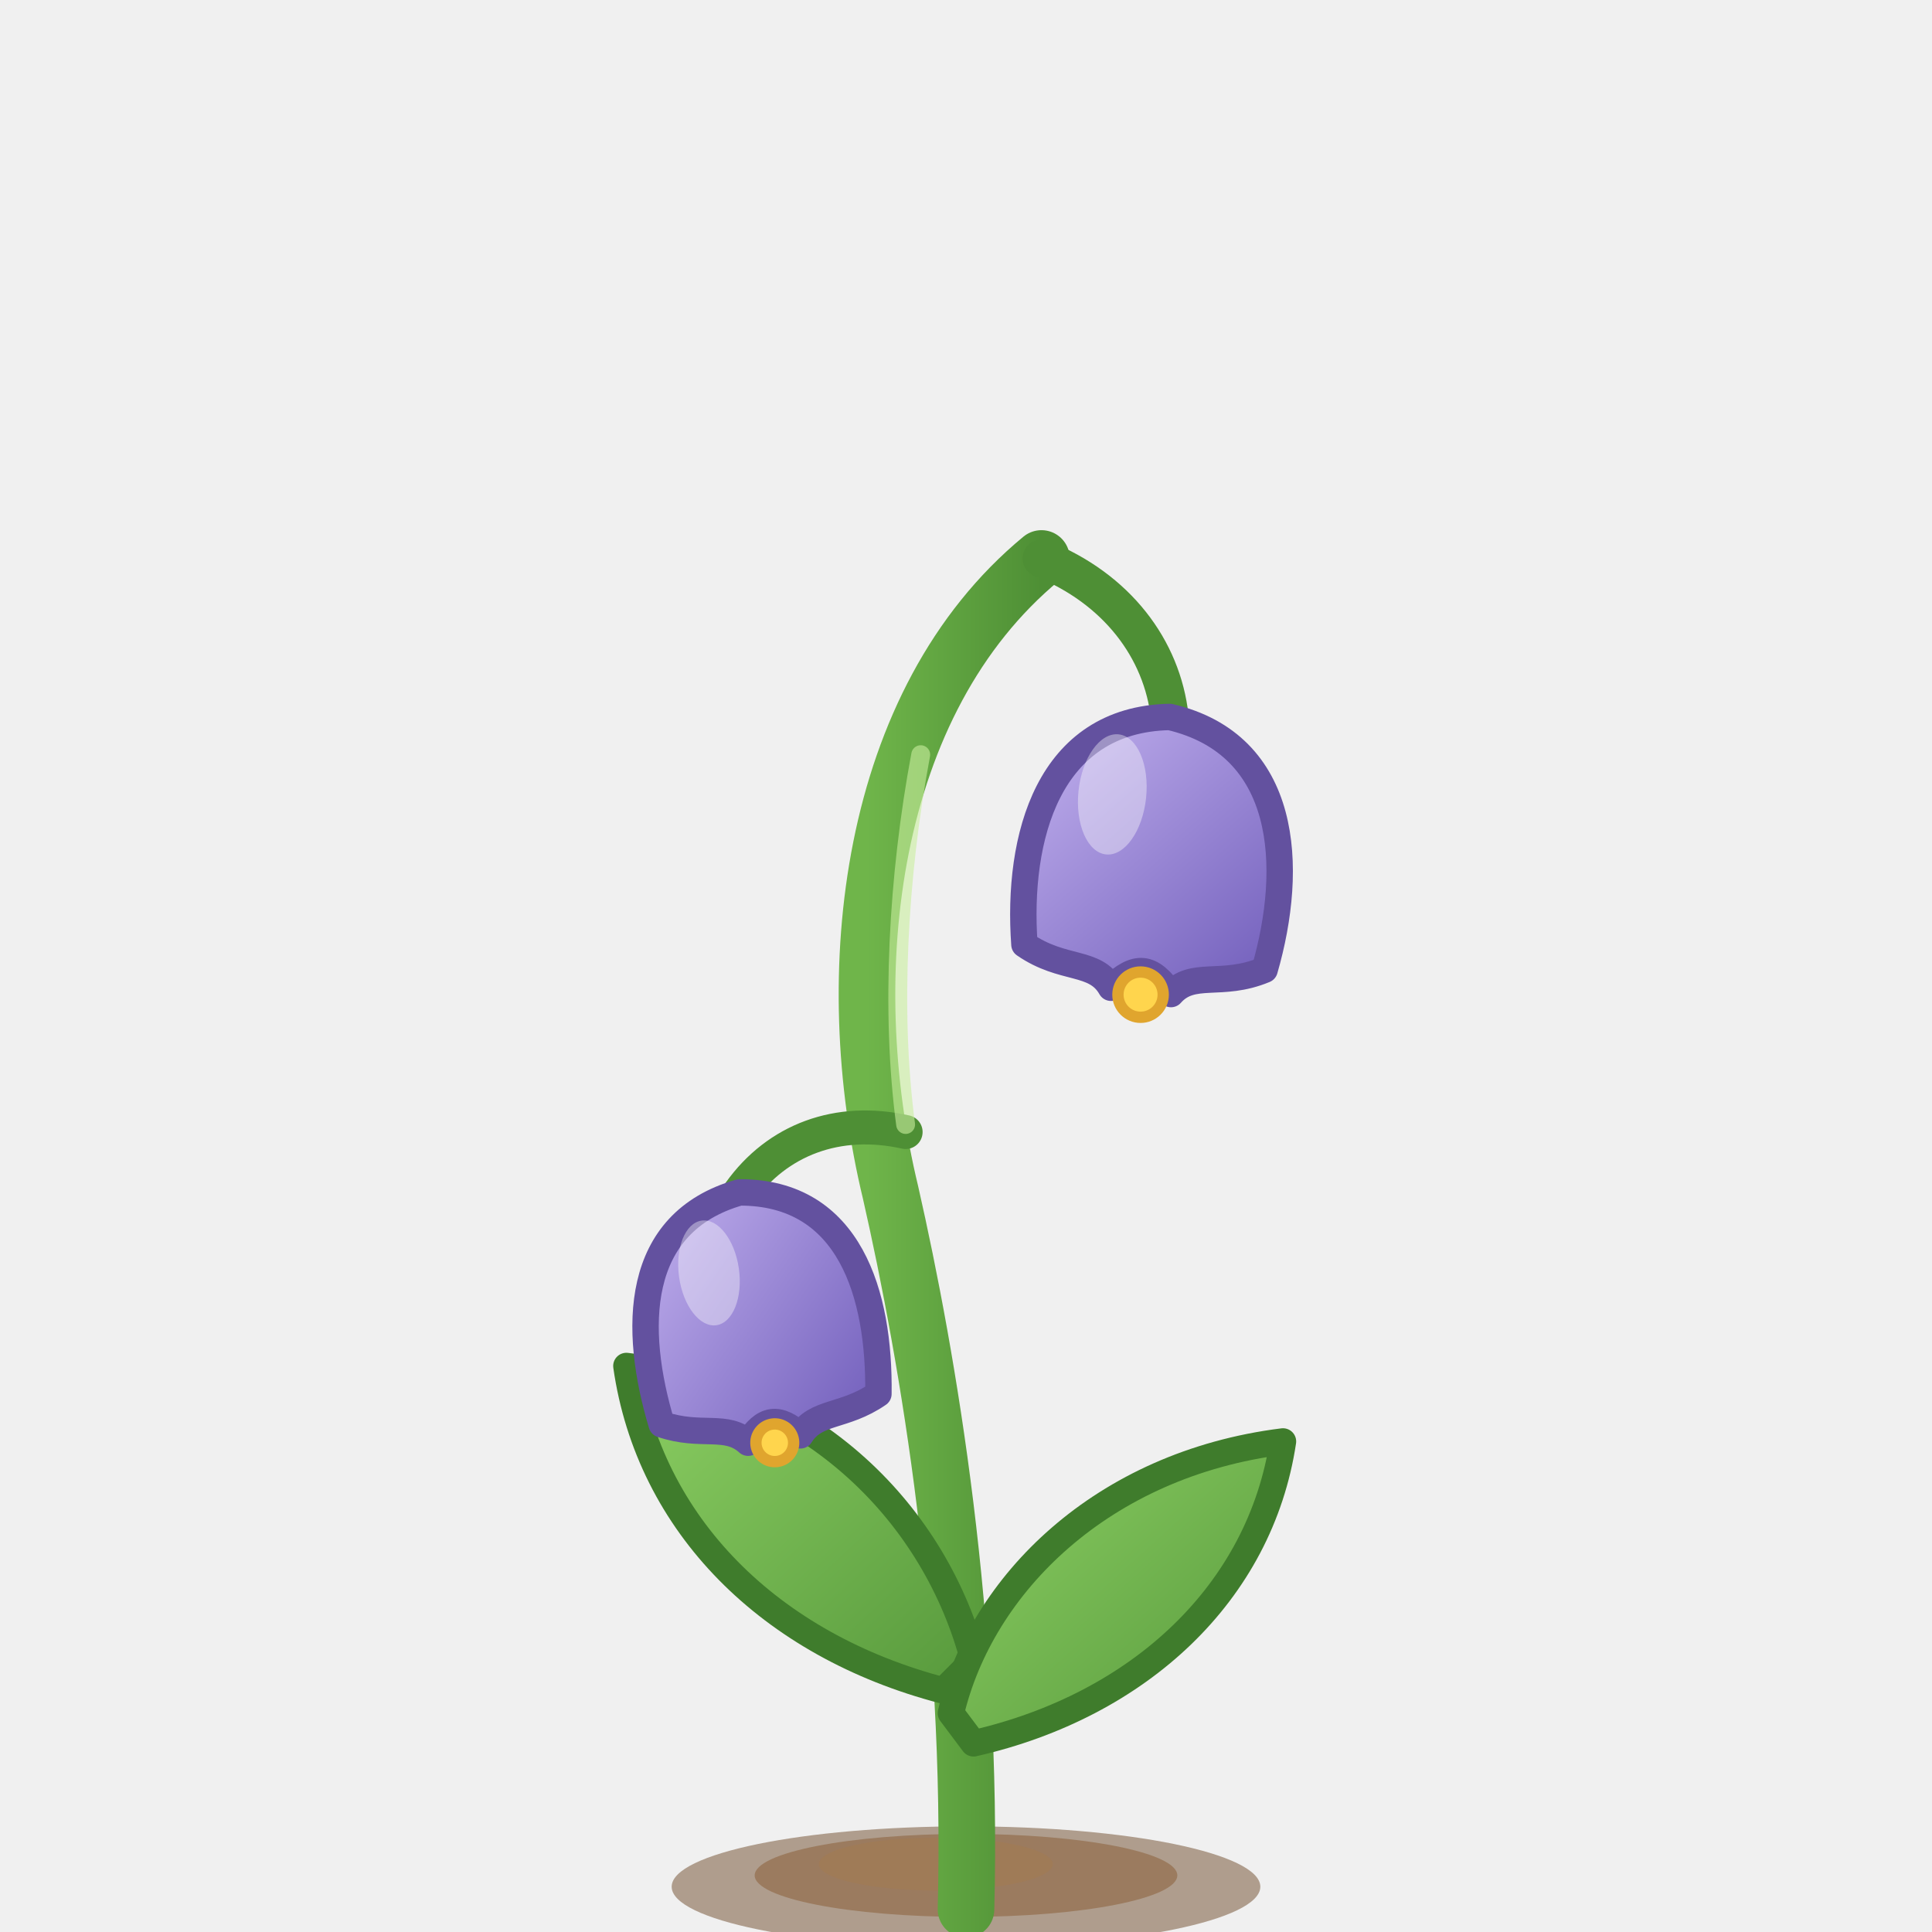
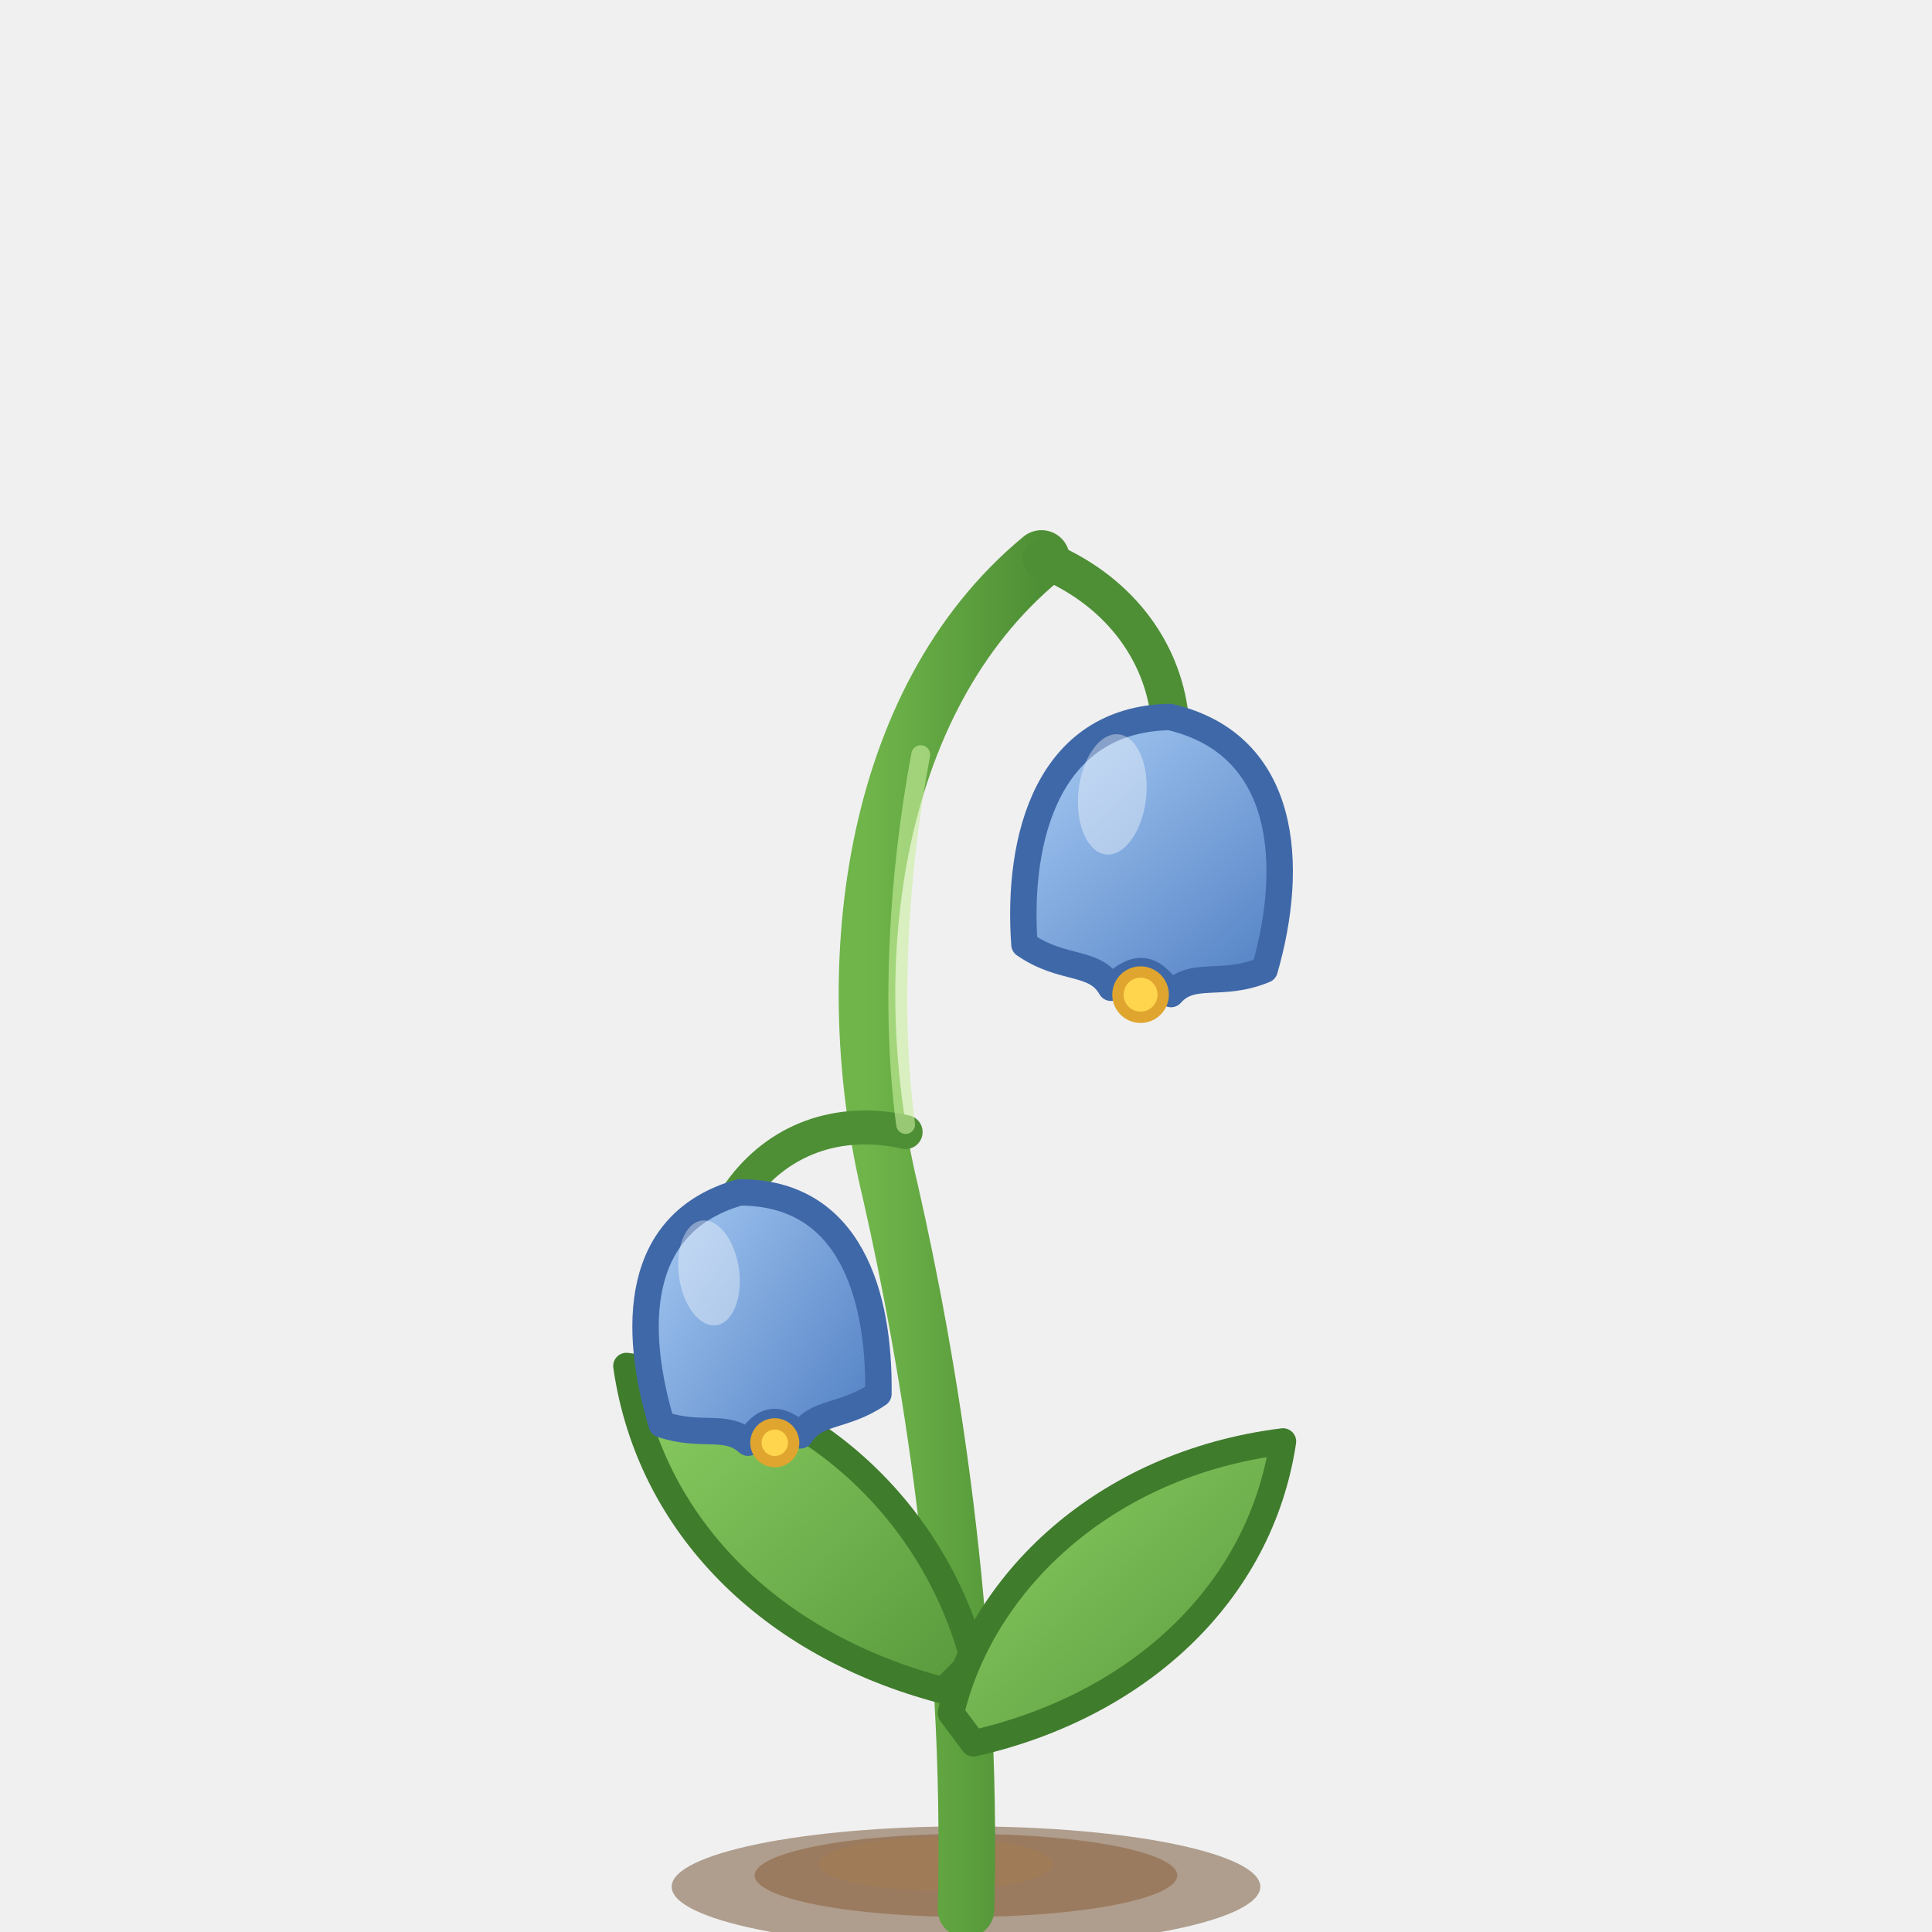
<svg xmlns="http://www.w3.org/2000/svg" width="512" height="512" viewBox="0 0 512 512">
  <defs>
    <linearGradient id="bell" x1="0" y1="0" x2="1" y2="1">
-       <stop offset="0" stop-color="#c3b2ef" />
-       <stop offset="1" stop-color="#6f5cba" />
+       <stop offset="0" stop-color="#aacdf5" />
+       <stop offset="1" stop-color="#4f7ec2" />
    </linearGradient>
    <linearGradient id="stem" x1="0" y1="0" x2="1" y2="0">
      <stop offset="0" stop-color="#6fb54a" />
      <stop offset="1" stop-color="#4e8f35" />
    </linearGradient>
    <linearGradient id="leaf" x1="0" y1="0" x2="1" y2="1">
      <stop offset="0" stop-color="#8ccf63" />
      <stop offset="1" stop-color="#57993c" />
    </linearGradient>
  </defs>
  <ellipse cx="256" cy="500" rx="78" ry="16" fill="#6d4a2a" opacity="0.50" />
  <ellipse cx="256" cy="497" rx="56" ry="11" fill="#8a5f38" opacity="0.55" />
  <ellipse cx="248" cy="494" rx="31" ry="7" fill="#a4794e" opacity="0.45" />
  <path d="M256 506 C258 430 246 360 236 316 C222 258 230 186 276 148" stroke="url(#stem)" stroke-width="15" fill="none" stroke-linecap="round" />
  <path d="M276 148 C296 156 308 172 310 190" stroke="#4e8f35" stroke-width="10" fill="none" stroke-linecap="round" />
  <path d="M240 300 C222 296 206 302 196 316" stroke="#4e8f35" stroke-width="9" fill="none" stroke-linecap="round" />
  <path d="M250 448 C204 436 172 404 166 362 C216 368 248 402 258 440 Z" fill="url(#leaf)" stroke="#3f7c2c" stroke-width="7" stroke-linejoin="round" />
  <path d="M258 462 C302 452 334 422 340 382 C292 388 260 420 252 454 Z" fill="url(#leaf)" stroke="#3f7c2c" stroke-width="7" stroke-linejoin="round" />
  <g transform="translate(310 190) rotate(6)">
-     <path d="M0 0 C-32 4 -37 36 -32 64 C-21 70 -13 66 -8 73 C-2 66 2 66 8 73 C13 66 21 70 32 64 C37 36 32 4 0 0 Z" fill="url(#bell)" stroke="#63519f" stroke-width="7" stroke-linejoin="round" />
+     <path d="M0 0 C-32 4 -37 36 -32 64 C-21 70 -13 66 -8 73 C-2 66 2 66 8 73 C13 66 21 70 32 64 C37 36 32 4 0 0 Z" fill="url(#bell)" stroke="#3f68a8" stroke-width="7" stroke-linejoin="round" />
    <ellipse cx="-13" cy="22" rx="9" ry="16" fill="#ffffff" opacity="0.38" />
    <circle cx="0" cy="74" r="6" fill="#ffd54d" stroke="#e0a52e" stroke-width="3" />
  </g>
  <g transform="translate(196 316) rotate(-8)">
-     <path d="M0 0 C-29 4 -33 32 -29 58 C-19 63 -12 60 -7 66 C-2 60 2 60 7 66 C12 60 19 63 29 58 C33 32 29 4 0 0 Z" fill="url(#bell)" stroke="#63519f" stroke-width="7" stroke-linejoin="round" />
+     <path d="M0 0 C-29 4 -33 32 -29 58 C-19 63 -12 60 -7 66 C-2 60 2 60 7 66 C12 60 19 63 29 58 C33 32 29 4 0 0 Z" fill="url(#bell)" stroke="#3f68a8" stroke-width="7" stroke-linejoin="round" />
    <ellipse cx="-11" cy="20" rx="8" ry="14" fill="#ffffff" opacity="0.38" />
    <circle cx="0" cy="67" r="5" fill="#ffd54d" stroke="#e0a52e" stroke-width="3" />
  </g>
  <path d="M244 200 C238 232 236 268 240 298" stroke="#c9ef9f" stroke-width="5" fill="none" stroke-linecap="round" opacity="0.6" />
</svg>
